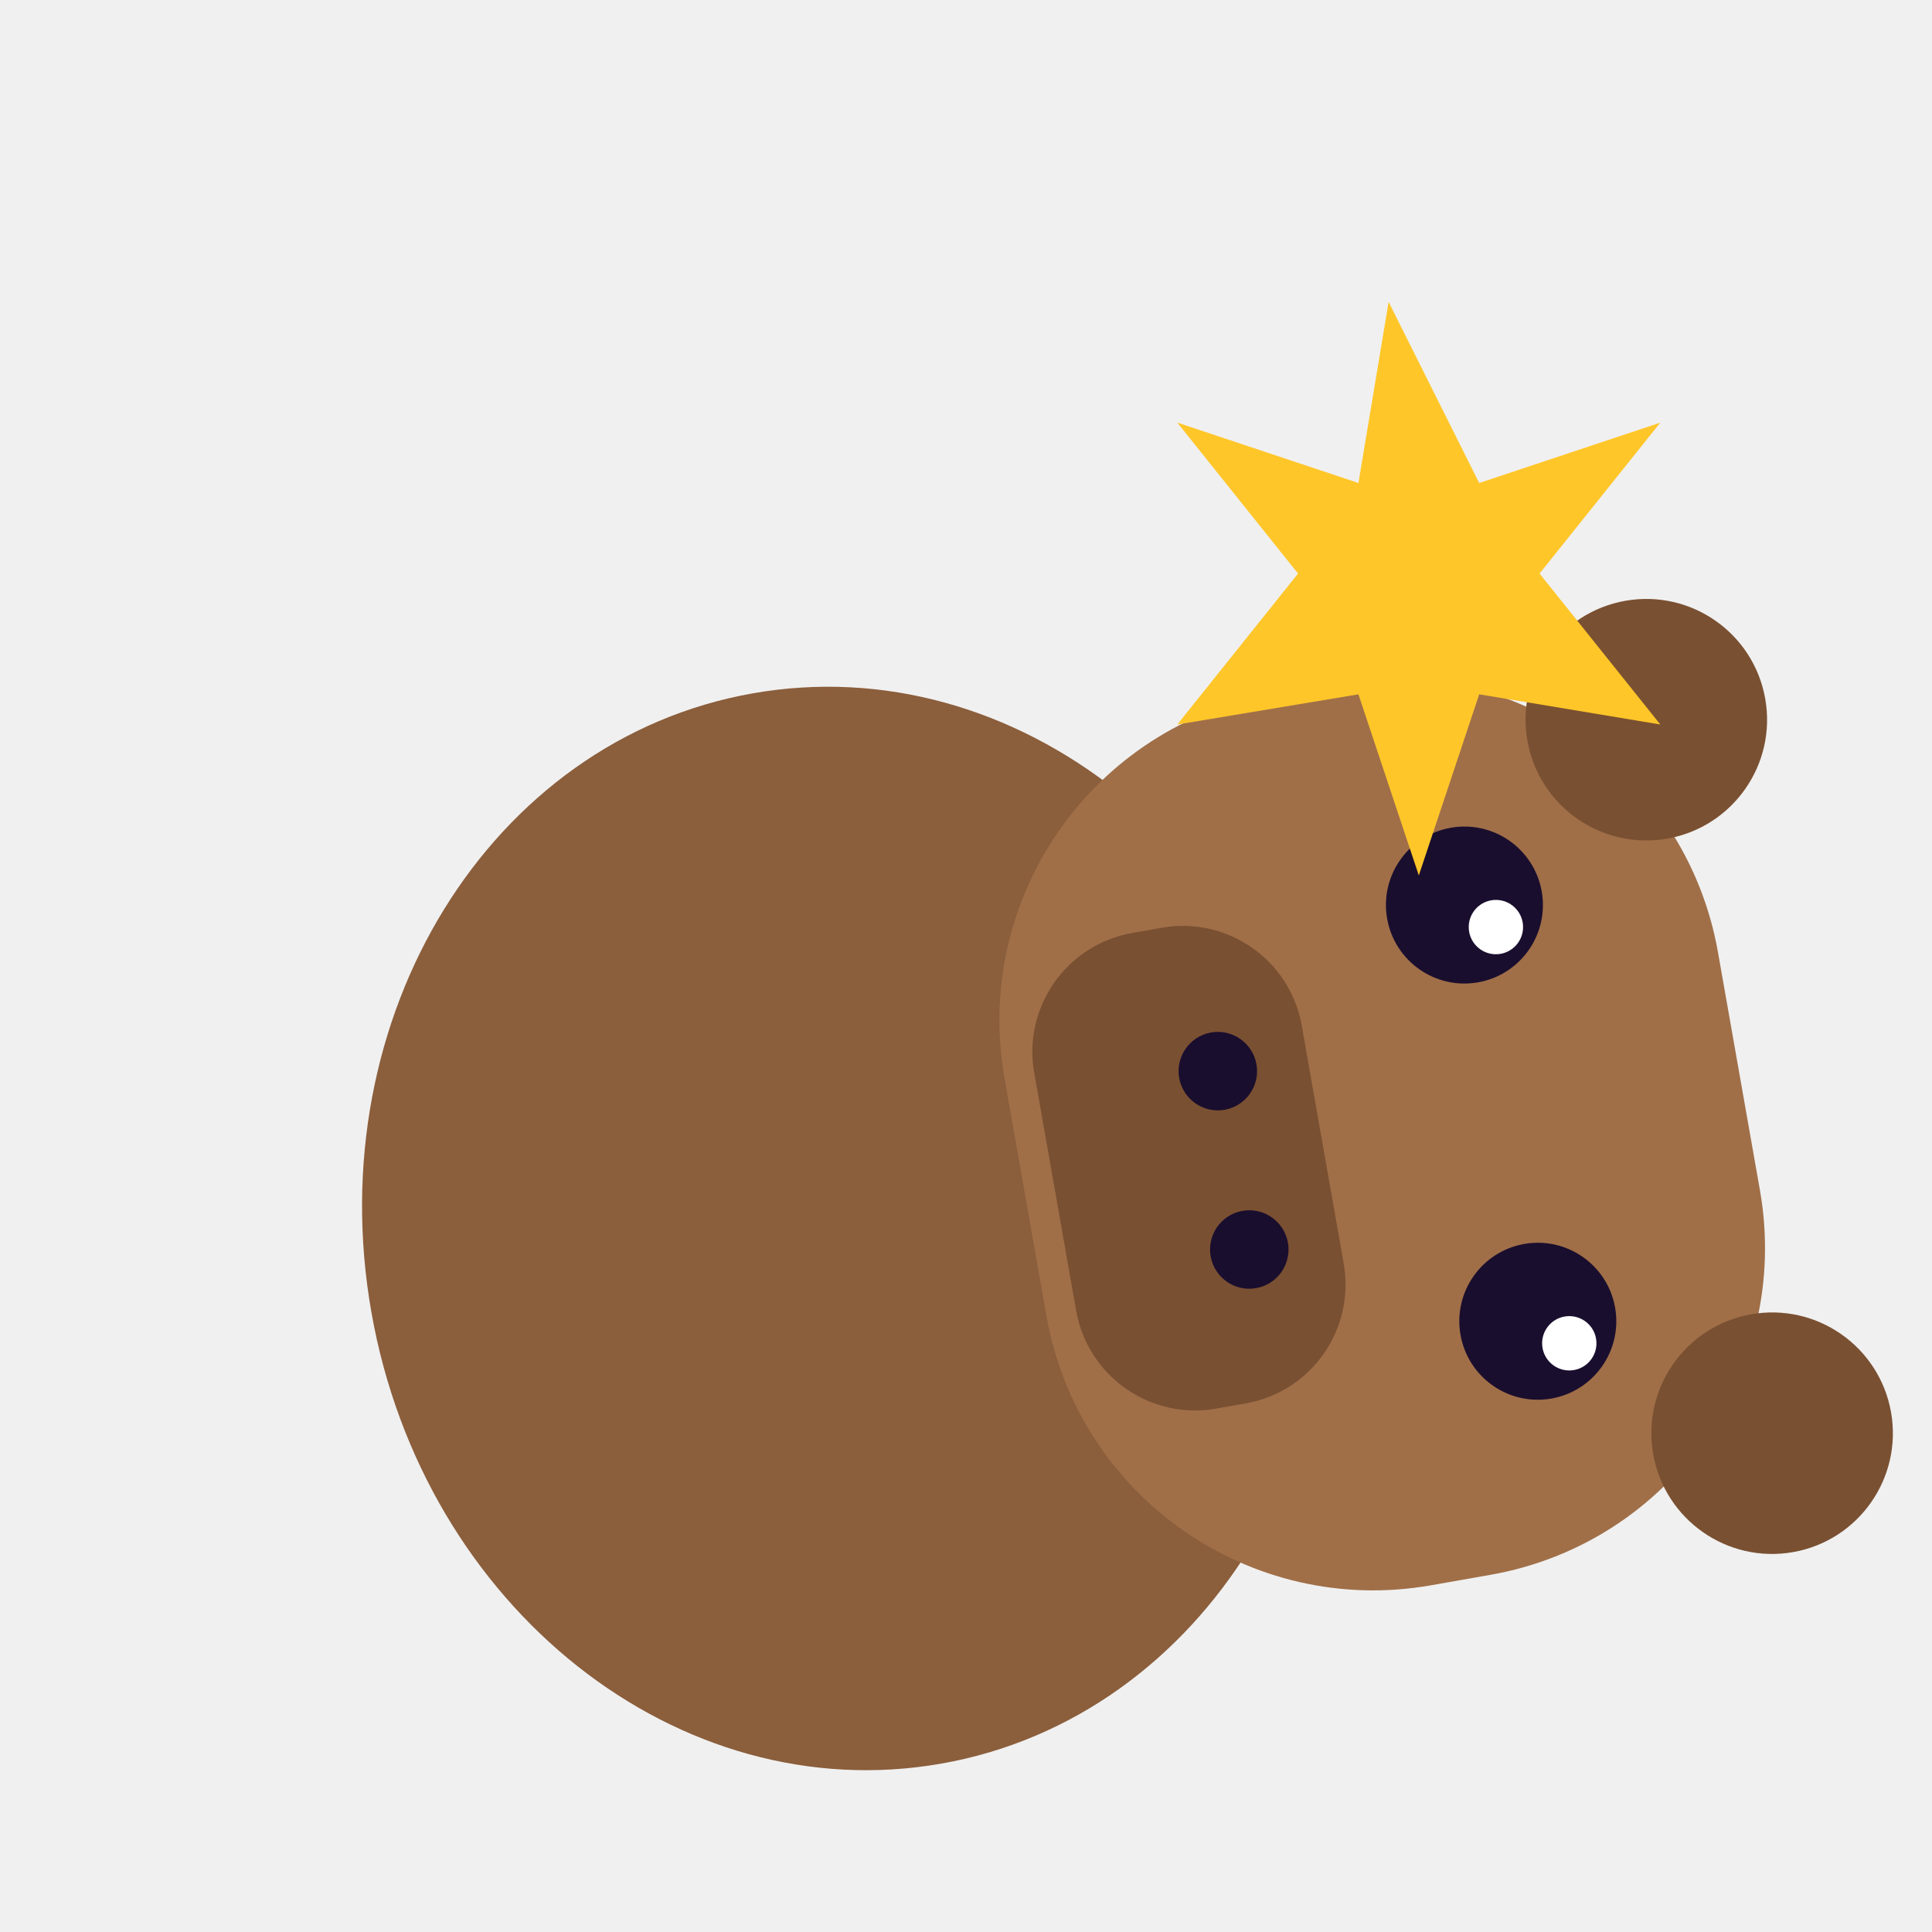
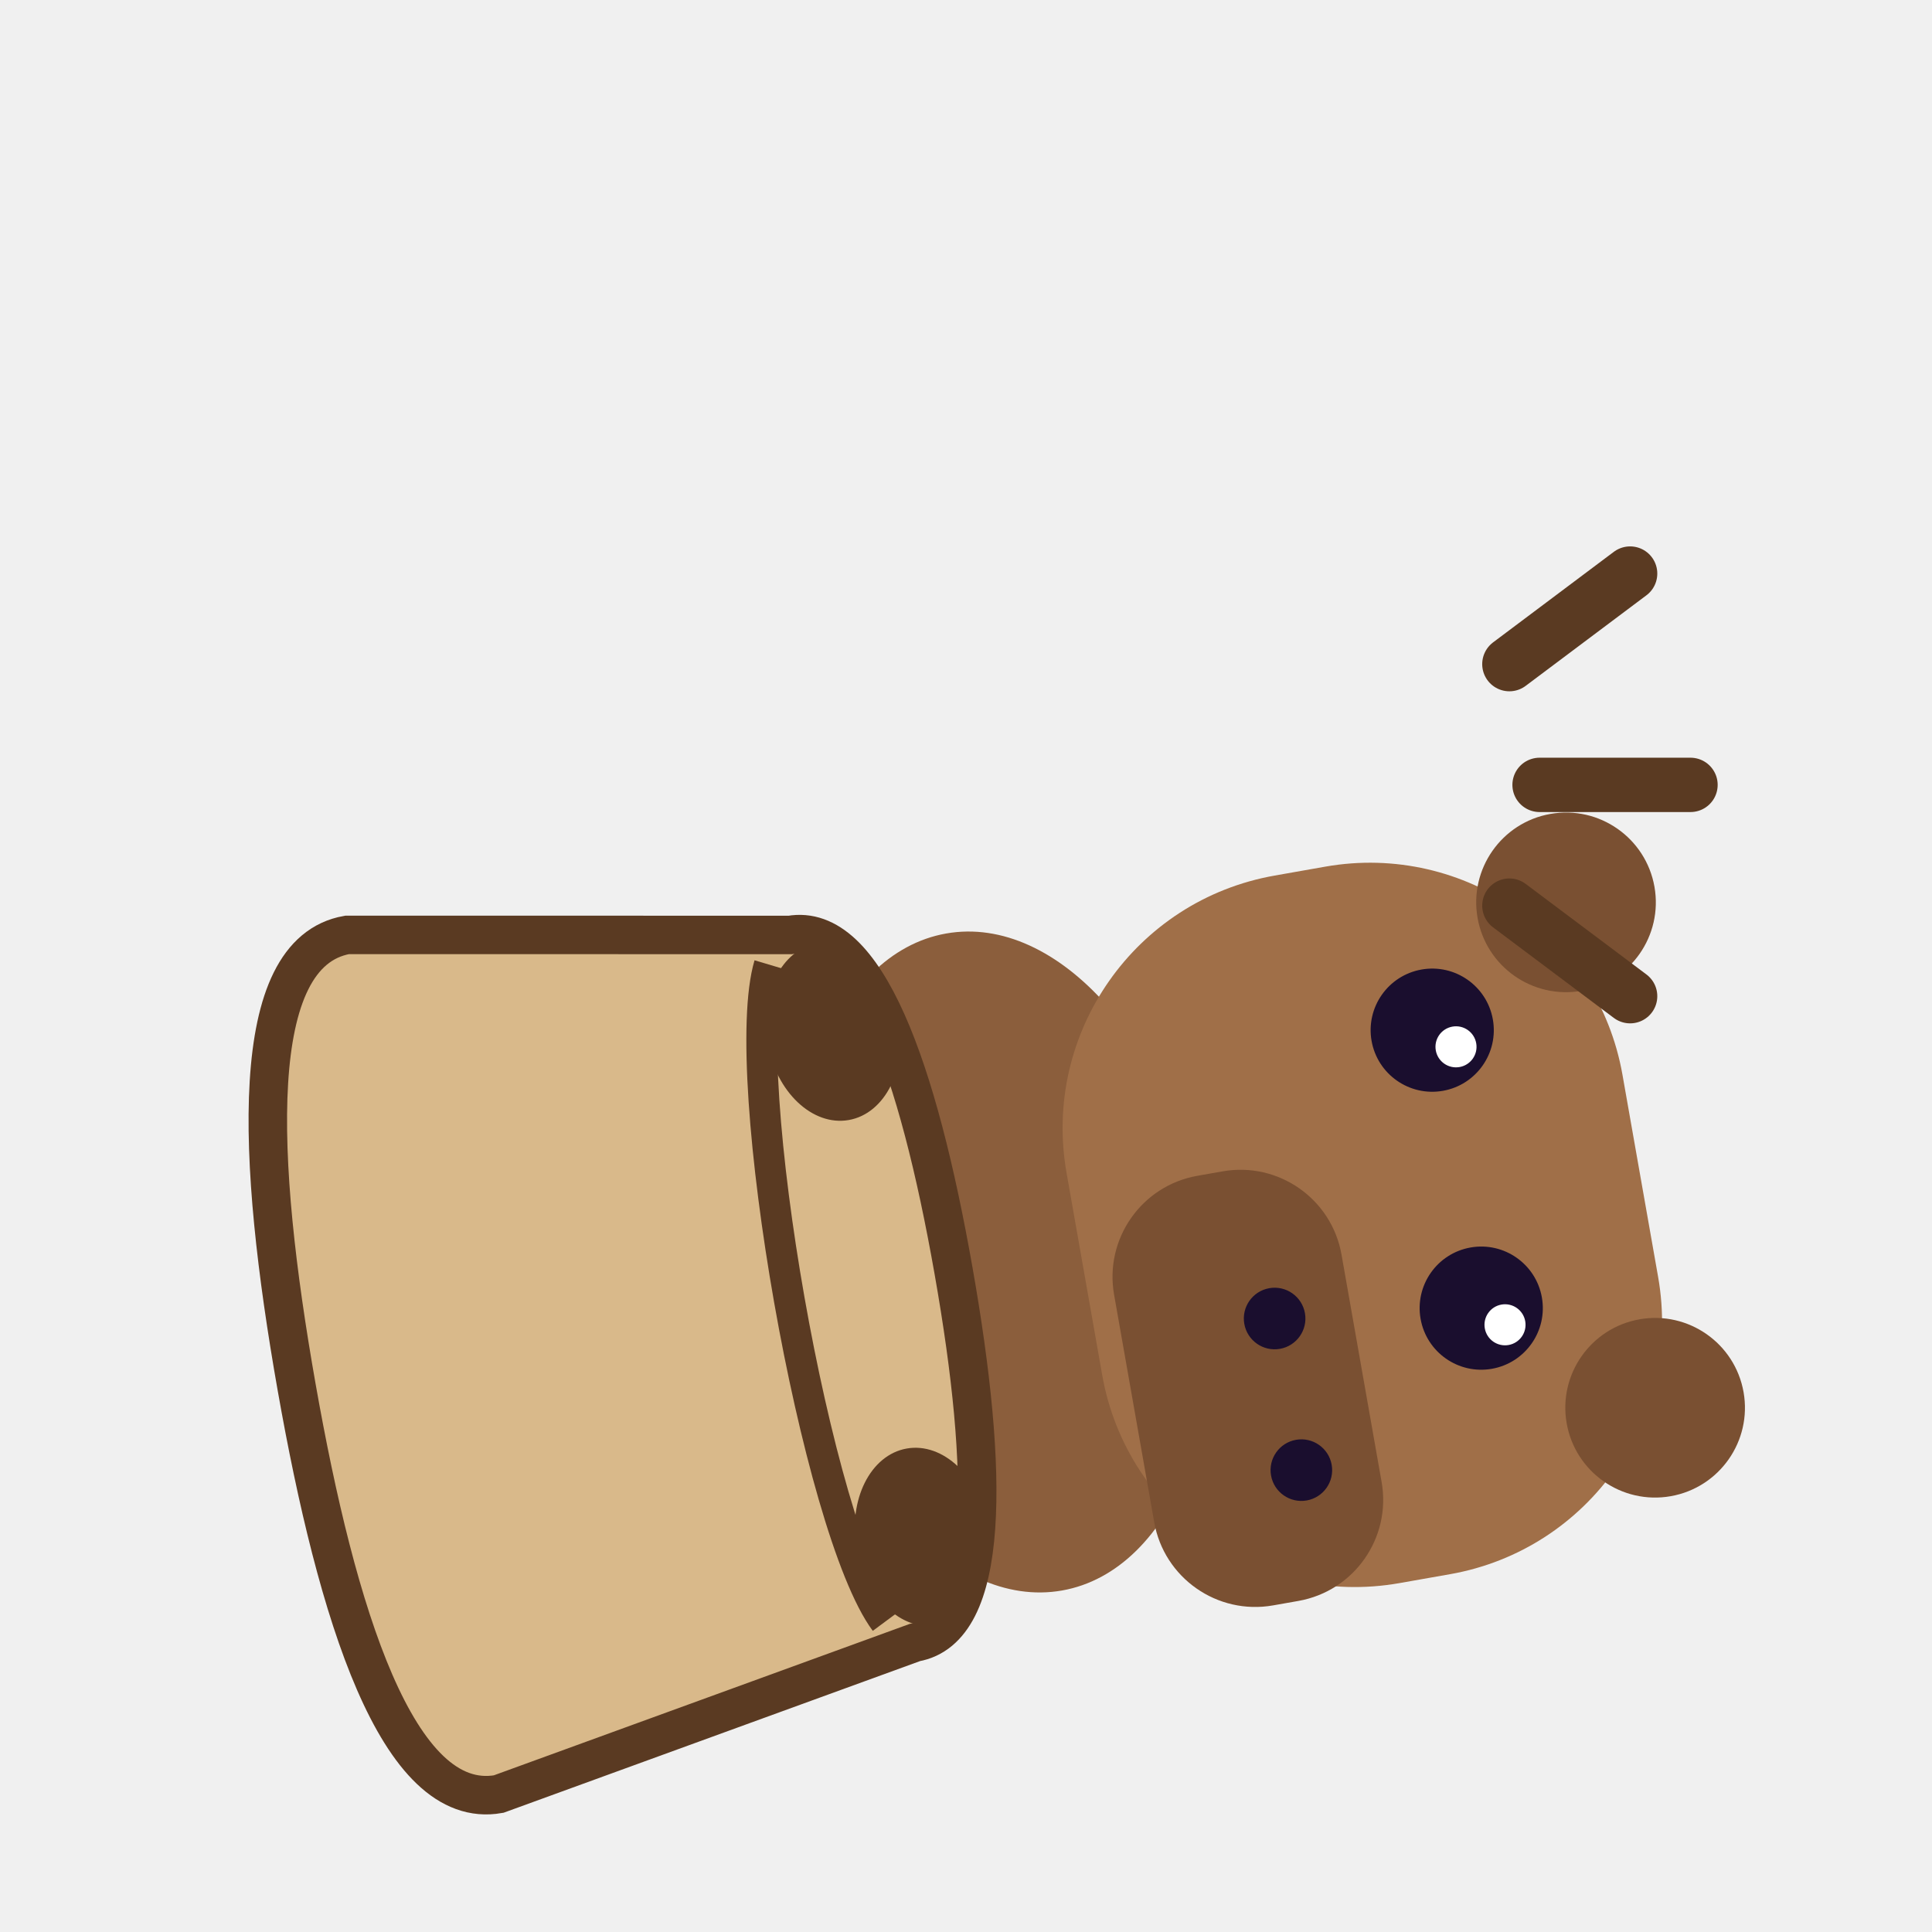
<svg xmlns="http://www.w3.org/2000/svg" viewBox="0 0 64 64" width="64" height="64">
-   <g transform="rotate(80 32 40)">
-     <ellipse cx="32" cy="44" rx="18" ry="16" fill="#8B5E3C" />
-     <rect x="17" y="14" width="30" height="24" rx="11" fill="#A06F48" />
-     <circle cx="20" cy="15" r="4" fill="#7A5032" />
-     <circle cx="44" cy="15" r="4" fill="#7A5032" />
-     <rect x="24" y="28" width="16" height="9" rx="4" fill="#7A5032" />
-     <circle cx="29" cy="31" r="1.3" fill="#1A0E2E" />
-     <circle cx="35" cy="31" r="1.3" fill="#1A0E2E" />
-     <circle cx="25" cy="22" r="2.6" fill="#1A0E2E" />
-     <circle cx="25.9" cy="21.1" r="0.9" fill="#fff" />
-     <circle cx="39" cy="22" r="2.6" fill="#1A0E2E" />
-     <circle cx="39.9" cy="21.1" r="0.9" fill="#fff" />
+   <g transform="translate(57 10) rotate(80) scale(0.85)">
+     <ellipse cx="32" cy="34" rx="13" ry="8" fill="#8B5E3C" />
+     <rect x="19" y="9" width="28" height="22" rx="10" fill="#A06F48" />
+     <circle cx="22" cy="10" r="3.5" fill="#7A5032" />
+     <circle cx="42" cy="10" r="3.5" fill="#7A5032" />
+     <rect x="30" y="21" width="17" height="9" rx="4" fill="#7A5032" />
+     <circle cx="36" cy="24" r="1.2" fill="#1A0E2E" />
+     <circle cx="42" cy="24" r="1.2" fill="#1A0E2E" />
+     <circle cx="26" cy="16" r="2.4" fill="#1A0E2E" />
+     <circle cx="26.8" cy="15.2" r="0.8" fill="#fff" />
+     <circle cx="37" cy="16" r="2.4" fill="#1A0E2E" />
+     <circle cx="37.8" cy="15.2" r="0.8" fill="#fff" />
+     <path d="M18 40c0-3 6-4 14-4s14 1 14 4l3 17c0 4-8 5-17 5s-17-1-17-5z" fill="#D9B98A" stroke="#5A3A22" stroke-width="1.5" />
+     <path d="M19 41c4 2 22 2 26 0" stroke="#5A3A22" stroke-width="1.2" fill="none" />
+     <ellipse cx="22" cy="39" rx="3.5" ry="2.6" fill="#5A3A22" />
+     <ellipse cx="42" cy="39" rx="3.5" ry="2.6" fill="#5A3A22" />
  </g>
-   <path d="M46 10l3 6 6-2-4 5 4 5-6-1-2 6-2-6-6 1 4-5-4-5 6 2z" fill="#FFC629" />
+   <path d="M50 22l4-3m-3 7h5m-6 4l4 3" stroke="#5A3A22" stroke-width="1.8" stroke-linecap="round" />
</svg>
